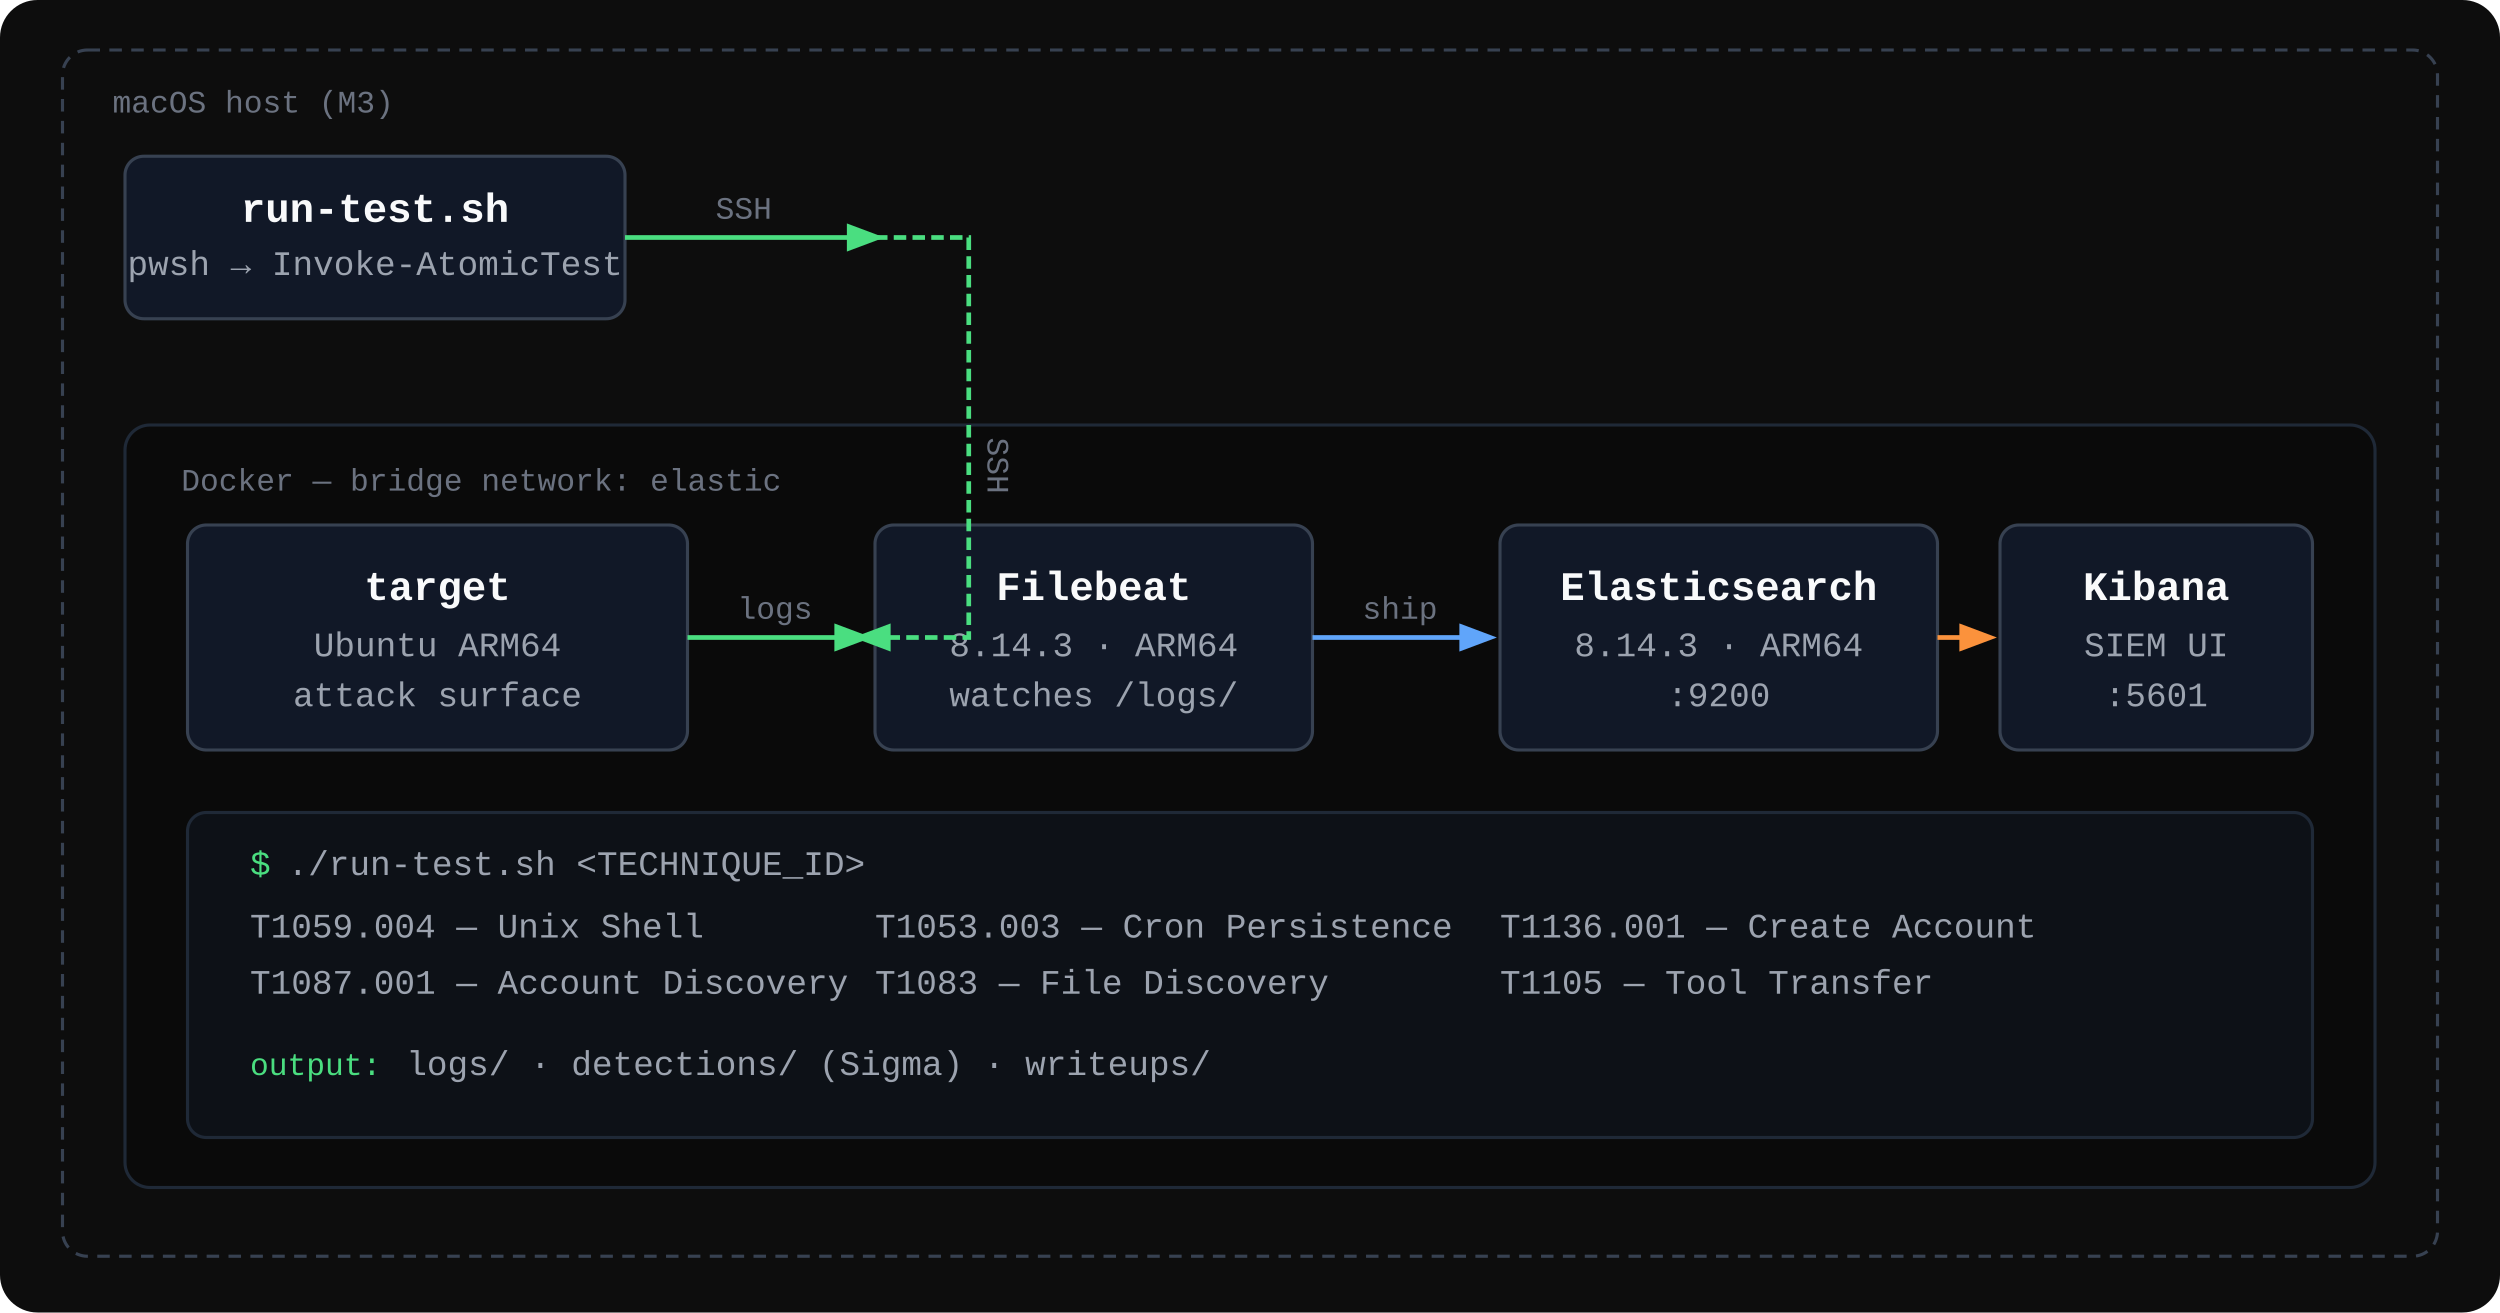
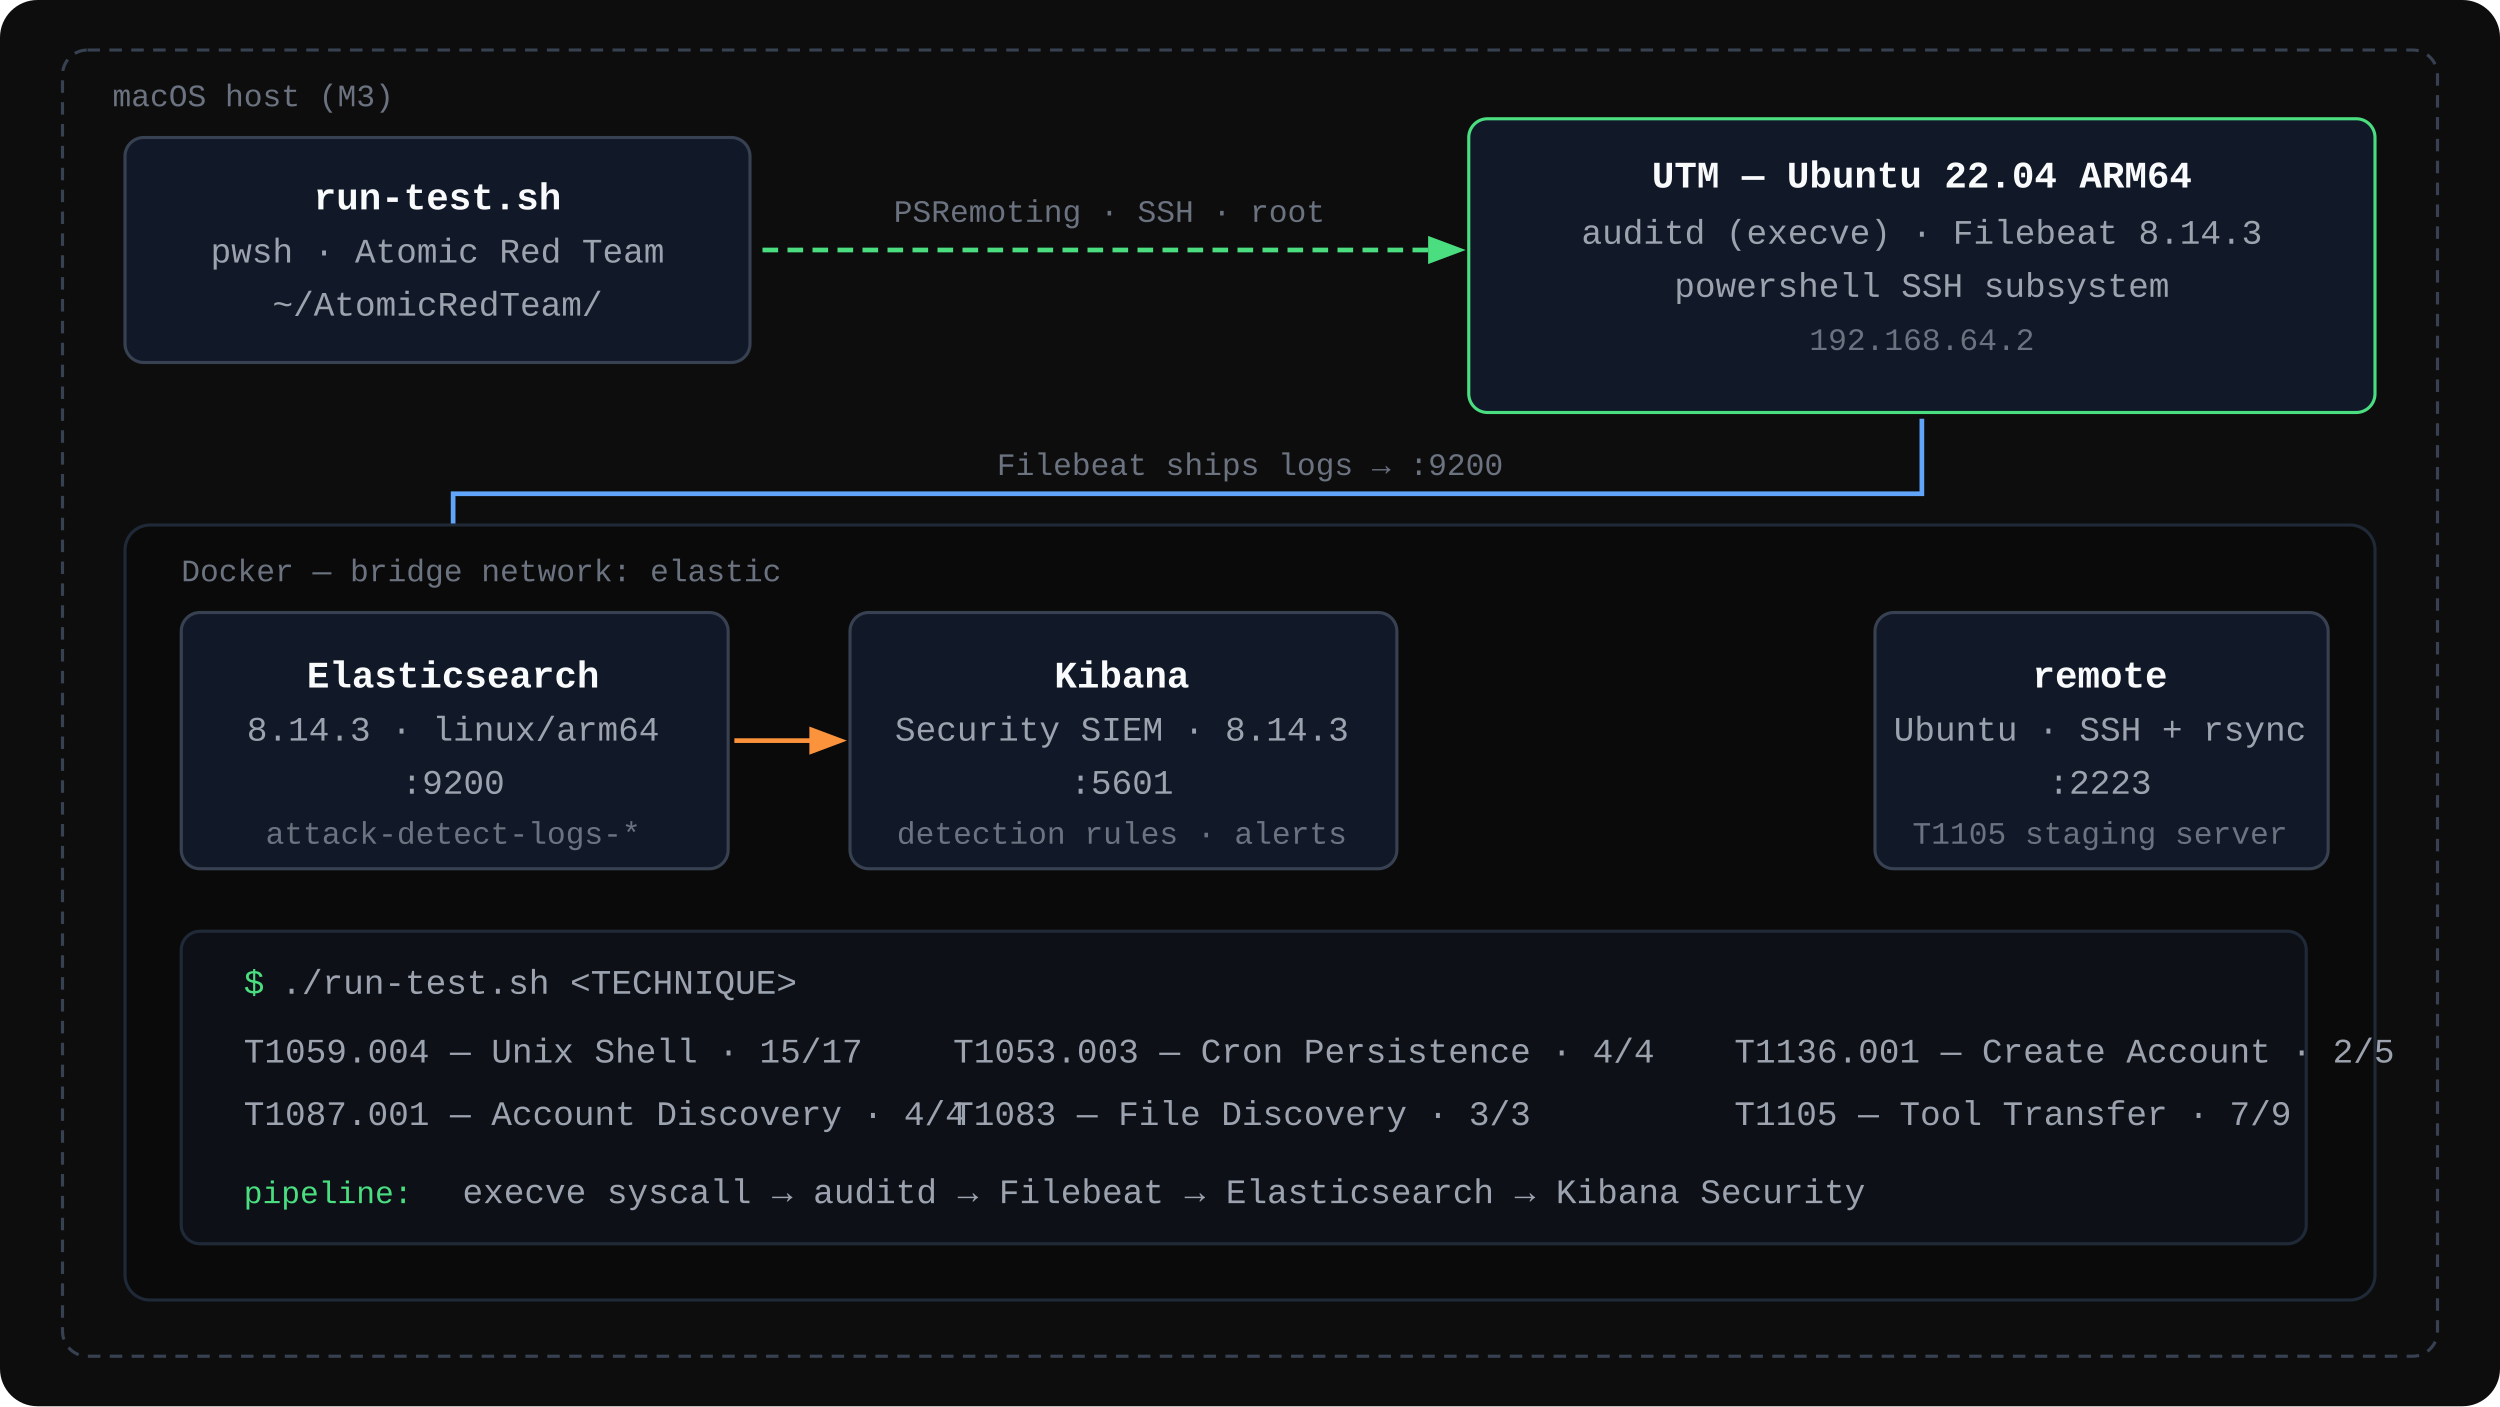
- <svg xmlns="http://www.w3.org/2000/svg" viewBox="0 0 800 420" width="800" height="420">
+ <svg xmlns="http://www.w3.org/2000/svg" viewBox="0 0 800 450" width="800" height="450">
  <defs>
    <style>
      text { font-family: 'Courier New', monospace; fill: #e5e7eb; }
      .label { font-size: 11px; fill: #9ca3af; }
-       .title { font-size: 13px; font-weight: bold; fill: #f9fafb; }
+       .title { font-size: 12px; font-weight: bold; fill: #f9fafb; }
      .tag { font-size: 10px; fill: #6b7280; }
      .green { fill: #4ade80; }
      .blue { fill: #60a5fa; }
      .orange { fill: #fb923c; }
    </style>
-   </defs>
-   <rect width="800" height="420" fill="#0d0d0d" rx="12" />
-   <rect x="20" y="16" width="760" height="386" fill="none" stroke="#374151" stroke-width="1" rx="8" stroke-dasharray="4,3" />
-   <text x="36" y="36" class="tag">macOS host (M3)</text>
-   <rect x="40" y="50" width="160" height="52" fill="#111827" rx="6" stroke="#374151" stroke-width="1" />
-   <text x="120" y="71" text-anchor="middle" class="title" font-size="12">run-test.sh</text>
-   <text x="120" y="88" text-anchor="middle" class="label">pwsh → Invoke-AtomicTest</text>
-   <line x1="200" y1="76" x2="280" y2="76" stroke="#4ade80" stroke-width="1.5" marker-end="url(#arr-green)" />
-   <text x="238" y="70" text-anchor="middle" class="tag">SSH</text>
-   <rect x="40" y="136" width="720" height="244" fill="#0a0a0a" rx="8" stroke="#1f2937" stroke-width="1" />
-   <text x="58" y="157" class="tag">Docker — bridge network: elastic</text>
-   <rect x="60" y="168" width="160" height="72" fill="#111827" rx="6" stroke="#374151" stroke-width="1" />
-   <text x="140" y="192" text-anchor="middle" class="title" font-size="12">target</text>
-   <text x="140" y="210" text-anchor="middle" class="label">Ubuntu ARM64</text>
-   <text x="140" y="226" text-anchor="middle" class="label">attack surface</text>
-   <rect x="280" y="168" width="140" height="72" fill="#111827" rx="6" stroke="#374151" stroke-width="1" />
-   <text x="350" y="192" text-anchor="middle" class="title" font-size="12">Filebeat</text>
-   <text x="350" y="210" text-anchor="middle" class="label">8.14.3 · ARM64</text>
-   <text x="350" y="226" text-anchor="middle" class="label">watches /logs/</text>
-   <rect x="480" y="168" width="140" height="72" fill="#111827" rx="6" stroke="#374151" stroke-width="1" />
-   <text x="550" y="192" text-anchor="middle" class="title" font-size="12">Elasticsearch</text>
-   <text x="550" y="210" text-anchor="middle" class="label">8.14.3 · ARM64</text>
-   <text x="550" y="226" text-anchor="middle" class="label">:9200</text>
-   <rect x="640" y="168" width="100" height="72" fill="#111827" rx="6" stroke="#374151" stroke-width="1" />
-   <text x="690" y="192" text-anchor="middle" class="title" font-size="12">Kibana</text>
-   <text x="690" y="210" text-anchor="middle" class="label">SIEM UI</text>
-   <text x="690" y="226" text-anchor="middle" class="label">:5601</text>
-   <defs>
    <marker id="arr-green" markerWidth="8" markerHeight="8" refX="6" refY="3" orient="auto">
      <path d="M0,0 L0,6 L8,3 z" fill="#4ade80" />
    </marker>
    <marker id="arr-blue" markerWidth="8" markerHeight="8" refX="6" refY="3" orient="auto">
      <path d="M0,0 L0,6 L8,3 z" fill="#60a5fa" />
    </marker>
    <marker id="arr-orange" markerWidth="8" markerHeight="8" refX="6" refY="3" orient="auto">
      <path d="M0,0 L0,6 L8,3 z" fill="#fb923c" />
    </marker>
  </defs>
-   <line x1="220" y1="204" x2="276" y2="204" stroke="#4ade80" stroke-width="1.5" marker-end="url(#arr-green)" />
-   <text x="248" y="198" text-anchor="middle" class="tag">logs</text>
-   <line x1="420" y1="204" x2="476" y2="204" stroke="#60a5fa" stroke-width="1.5" marker-end="url(#arr-blue)" />
-   <text x="448" y="198" text-anchor="middle" class="tag">ship</text>
-   <line x1="620" y1="204" x2="636" y2="204" stroke="#fb923c" stroke-width="1.5" marker-end="url(#arr-orange)" />
-   <line x1="280" y1="76" x2="140" y2="76" stroke="none" />
-   <path d="M 280 76 L 310 76 L 310 204 L 276 204" fill="none" stroke="#4ade80" stroke-width="1.5" stroke-dasharray="4,2" marker-end="url(#arr-green)" />
-   <text x="316" y="140" class="tag" transform="rotate(90,316,140)">SSH</text>
-   <rect x="60" y="260" width="680" height="104" fill="#0d1117" rx="6" stroke="#1f2937" stroke-width="1" />
-   <text x="80" y="280" class="green" font-size="11">$</text>
-   <text x="92" y="280" class="label" font-size="11">./run-test.sh &lt;TECHNIQUE_ID&gt;</text>
-   <text x="80" y="300" class="label" font-size="10">T1059.004 — Unix Shell</text>
-   <text x="280" y="300" class="label" font-size="10">T1053.003 — Cron Persistence</text>
-   <text x="480" y="300" class="label" font-size="10">T1136.001 — Create Account</text>
-   <text x="80" y="318" class="label" font-size="10">T1087.001 — Account Discovery</text>
-   <text x="280" y="318" class="label" font-size="10">T1083 — File Discovery</text>
-   <text x="480" y="318" class="label" font-size="10">T1105 — Tool Transfer</text>
-   <text x="80" y="344" class="green" font-size="10">output:</text>
-   <text x="130" y="344" class="label" font-size="10">logs/  ·  detections/ (Sigma)  ·  writeups/</text>
+   <rect width="800" height="450" fill="#0d0d0d" rx="12" />
+   <rect x="20" y="16" width="760" height="418" fill="none" stroke="#374151" stroke-width="1" rx="8" stroke-dasharray="4,3" />
+   <text x="36" y="34" class="tag">macOS host (M3)</text>
+   <rect x="40" y="44" width="200" height="72" fill="#111827" rx="6" stroke="#374151" stroke-width="1" />
+   <text x="140" y="67" text-anchor="middle" class="title">run-test.sh</text>
+   <text x="140" y="84" text-anchor="middle" class="label">pwsh · Atomic Red Team</text>
+   <text x="140" y="101" text-anchor="middle" class="label">~/AtomicRedTeam/</text>
+   <line x1="244" y1="80" x2="466" y2="80" stroke="#4ade80" stroke-width="1.5" marker-end="url(#arr-green)" stroke-dasharray="5,3" />
+   <text x="355" y="71" text-anchor="middle" class="tag">PSRemoting · SSH · root</text>
+   <rect x="470" y="38" width="290" height="94" fill="#111827" rx="6" stroke="#4ade80" stroke-width="1" />
+   <text x="615" y="60" text-anchor="middle" class="title" fill="#4ade80">UTM — Ubuntu 22.04 ARM64</text>
+   <text x="615" y="78" text-anchor="middle" class="label">auditd (execve) · Filebeat 8.14.3</text>
+   <text x="615" y="95" text-anchor="middle" class="label">powershell SSH subsystem</text>
+   <text x="615" y="112" text-anchor="middle" class="tag">192.168.64.2</text>
+   <path d="M 615 134 L 615 158 L 145 158 L 145 178" fill="none" stroke="#60a5fa" stroke-width="1.5" marker-end="url(#arr-blue)" />
+   <text x="400" y="152" text-anchor="middle" class="tag">Filebeat ships logs → :9200</text>
+   <rect x="40" y="168" width="720" height="248" fill="#0a0a0a" rx="8" stroke="#1f2937" stroke-width="1" />
+   <text x="58" y="186" class="tag">Docker — bridge network: elastic</text>
+   <rect x="58" y="196" width="175" height="82" fill="#111827" rx="6" stroke="#374151" stroke-width="1" />
+   <text x="145" y="220" text-anchor="middle" class="title">Elasticsearch</text>
+   <text x="145" y="237" text-anchor="middle" class="label">8.14.3 · linux/arm64</text>
+   <text x="145" y="254" text-anchor="middle" class="label">:9200</text>
+   <text x="145" y="270" text-anchor="middle" class="tag">attack-detect-logs-*</text>
+   <rect x="272" y="196" width="175" height="82" fill="#111827" rx="6" stroke="#374151" stroke-width="1" />
+   <text x="359" y="220" text-anchor="middle" class="title">Kibana</text>
+   <text x="359" y="237" text-anchor="middle" class="label">Security SIEM · 8.14.3</text>
+   <text x="359" y="254" text-anchor="middle" class="label">:5601</text>
+   <text x="359" y="270" text-anchor="middle" class="tag">detection rules · alerts</text>
+   <rect x="600" y="196" width="145" height="82" fill="#111827" rx="6" stroke="#374151" stroke-width="1" />
+   <text x="672" y="220" text-anchor="middle" class="title">remote</text>
+   <text x="672" y="237" text-anchor="middle" class="label">Ubuntu · SSH + rsync</text>
+   <text x="672" y="254" text-anchor="middle" class="label">:2223</text>
+   <text x="672" y="270" text-anchor="middle" class="tag">T1105 staging server</text>
+   <line x1="235" y1="237" x2="268" y2="237" stroke="#fb923c" stroke-width="1.5" marker-end="url(#arr-orange)" />
+   <rect x="58" y="298" width="680" height="100" fill="#0d1117" rx="6" stroke="#1f2937" stroke-width="1" />
+   <text x="78" y="318" class="green" font-size="11">$</text>
+   <text x="90" y="318" class="label" font-size="11">./run-test.sh &lt;TECHNIQUE&gt;</text>
+   <text x="78" y="340" class="label" font-size="10">T1059.004 — Unix Shell · 15/17</text>
+   <text x="305" y="340" class="label" font-size="10">T1053.003 — Cron Persistence · 4/4</text>
+   <text x="555" y="340" class="label" font-size="10">T1136.001 — Create Account · 2/5</text>
+   <text x="78" y="360" class="label" font-size="10">T1087.001 — Account Discovery · 4/4</text>
+   <text x="305" y="360" class="label" font-size="10">T1083 — File Discovery · 3/3</text>
+   <text x="555" y="360" class="label" font-size="10">T1105 — Tool Transfer · 7/9</text>
+   <text x="78" y="385" class="green" font-size="10">pipeline:</text>
+   <text x="148" y="385" class="label" font-size="10">execve syscall → auditd → Filebeat → Elasticsearch → Kibana Security</text>
</svg>
